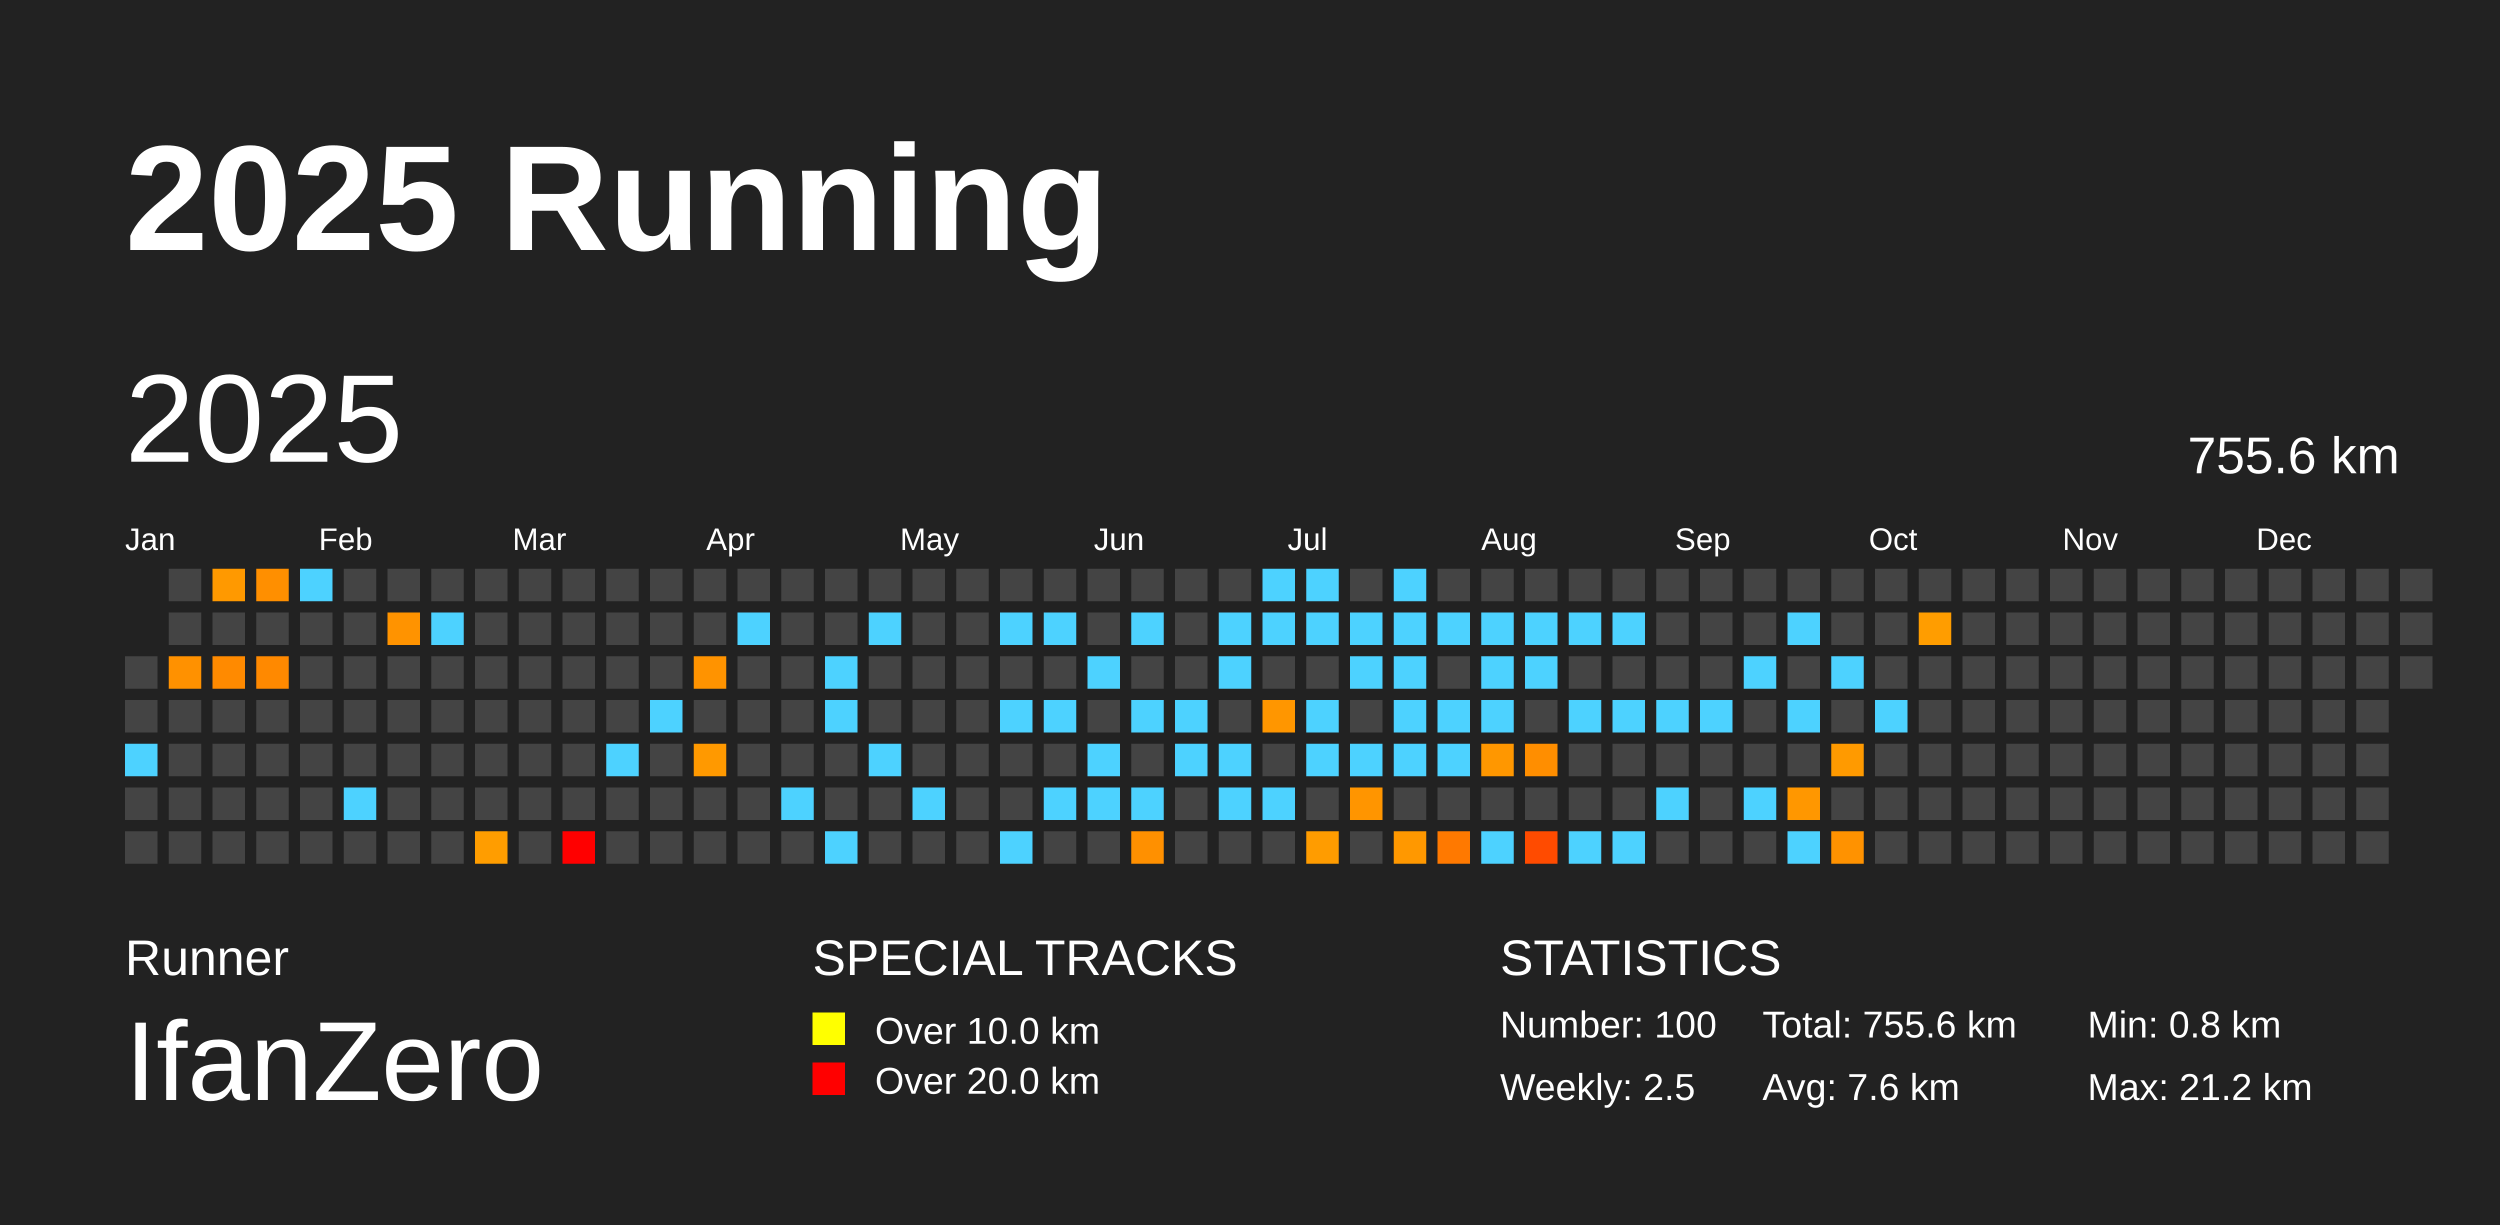
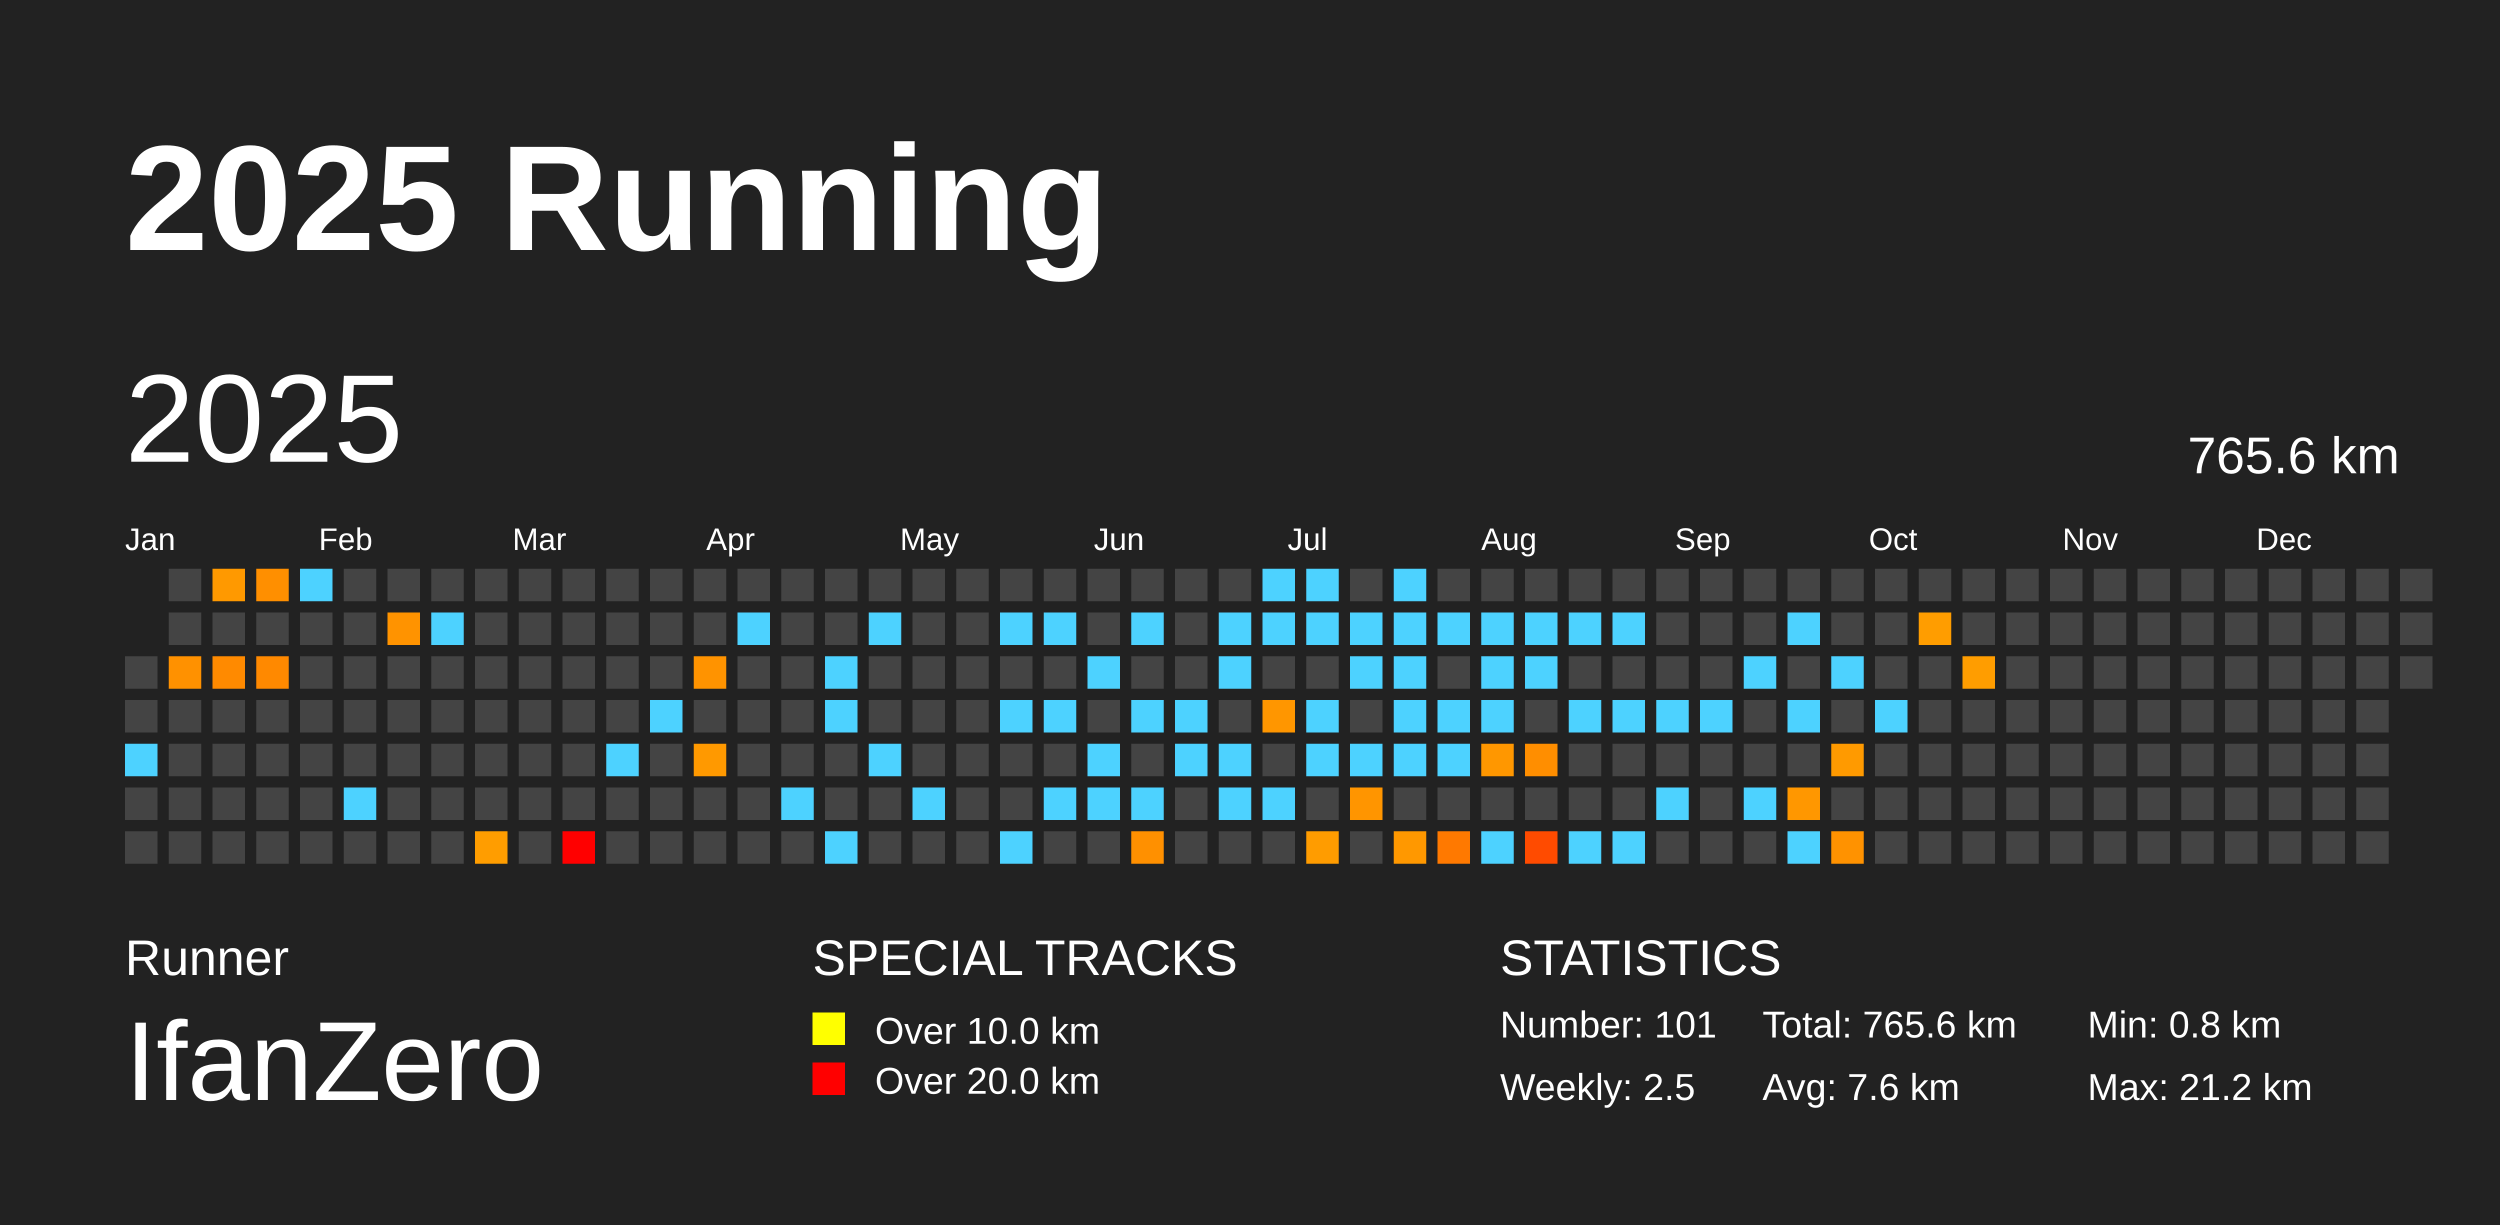
<svg xmlns="http://www.w3.org/2000/svg" baseProfile="full" height="98mm" version="1.1" viewBox="0,0,200,98" width="200mm">
  <defs />
  <rect fill="#222222" height="98" width="200" x="0" y="0" />
  <text fill="#FFFFFF" style="font-size:12px; font-family:Arial; font-weight:bold;" x="10" y="20">2025 Running</text>
  <text fill="#FFFFFF" style="font-size:4px; font-family:Arial" x="10" y="78">Runner</text>
  <text fill="#FFFFFF" style="font-size:9px; font-family:Arial" x="10" y="88">IfanZero</text>
  <text fill="#FFFFFF" style="font-size:4px; font-family:Arial" x="65" y="78">SPECIAL TRACKS</text>
  <rect fill="yellow" height="2.6" width="2.6" x="65" y="81" />
  <text fill="#FFFFFF" style="font-size:3px; font-family:Arial" x="70" y="83.5">Over 10.0 km</text>
  <rect fill="red" height="2.6" width="2.6" x="65" y="85" />
  <text fill="#FFFFFF" style="font-size:3px; font-family:Arial" x="70" y="87.5">Over 20.0 km</text>
  <text fill="#FFFFFF" style="font-size:4px; font-family:Arial" x="120" y="78">STATISTICS</text>
-   <text fill="#FFFFFF" style="font-size:3px; font-family:Arial" x="120" y="83">Number: 100</text>
+   <text fill="#FFFFFF" style="font-size:3px; font-family:Arial" x="120" y="83">Number: 101</text>
  <text fill="#FFFFFF" style="font-size:3px; font-family:Arial" x="120" y="88">Weekly: 2.5</text>
-   <text fill="#FFFFFF" style="font-size:3px; font-family:Arial" x="141" y="83">Total: 755.6 km</text>
+   <text fill="#FFFFFF" style="font-size:3px; font-family:Arial" x="141" y="83">Total: 765.6 km</text>
  <text fill="#FFFFFF" style="font-size:3px; font-family:Arial" x="141" y="88">Avg: 7.6 km</text>
  <text fill="#FFFFFF" style="font-size:3px; font-family:Arial" x="167" y="83">Min: 0.8 km</text>
  <text fill="#FFFFFF" style="font-size:3px; font-family:Arial" x="167" y="88">Max: 21.2 km</text>
  <text dominant-baseline="hanging" fill="#FFFFFF" style="font-size:10.0px; font-family:Arial;" x="10" y="30">2025</text>
-   <text dominant-baseline="hanging" fill="#FFFFFF" style="font-size:4.125px; font-family:Arial;" x="175" y="35">755.6 km</text>
+   <text dominant-baseline="hanging" fill="#FFFFFF" style="font-size:4.125px; font-family:Arial;" x="175" y="35">765.6 km</text>
  <text fill="#FFFFFF" style="font-size:2.5px; font-family:Arial" x="10.0" y="44">Jan</text>
  <text fill="#FFFFFF" style="font-size:2.5px; font-family:Arial" x="25.5" y="44">Feb</text>
  <text fill="#FFFFFF" style="font-size:2.5px; font-family:Arial" x="41.0" y="44">Mar</text>
  <text fill="#FFFFFF" style="font-size:2.5px; font-family:Arial" x="56.5" y="44">Apr</text>
  <text fill="#FFFFFF" style="font-size:2.5px; font-family:Arial" x="72.0" y="44">May</text>
  <text fill="#FFFFFF" style="font-size:2.5px; font-family:Arial" x="87.5" y="44">Jun</text>
  <text fill="#FFFFFF" style="font-size:2.5px; font-family:Arial" x="103.0" y="44">Jul</text>
  <text fill="#FFFFFF" style="font-size:2.5px; font-family:Arial" x="118.5" y="44">Aug</text>
  <text fill="#FFFFFF" style="font-size:2.5px; font-family:Arial" x="134.0" y="44">Sep</text>
  <text fill="#FFFFFF" style="font-size:2.5px; font-family:Arial" x="149.5" y="44">Oct</text>
  <text fill="#FFFFFF" style="font-size:2.5px; font-family:Arial" x="165.0" y="44">Nov</text>
  <text fill="#FFFFFF" style="font-size:2.5px; font-family:Arial" x="180.5" y="44">Dec</text>
  <rect fill="#444444" height="2.6" width="2.6" x="10.0" y="52.5" />
  <rect fill="#444444" height="2.6" width="2.6" x="10.0" y="56.0" />
  <rect fill="#4dd2ff" height="2.6" width="2.6" x="10.0" y="59.5" />
  <rect fill="#444444" height="2.6" width="2.6" x="10.0" y="63.0" />
  <rect fill="#444444" height="2.6" width="2.6" x="10.0" y="66.5" />
  <rect fill="#444444" height="2.6" width="2.6" x="13.5" y="45.5" />
  <rect fill="#444444" height="2.6" width="2.6" x="13.5" y="49.0" />
  <rect fill="#ff9100" height="2.6" width="2.6" x="13.5" y="52.5" />
  <rect fill="#444444" height="2.6" width="2.6" x="13.5" y="56.0" />
  <rect fill="#444444" height="2.6" width="2.6" x="13.5" y="59.5" />
  <rect fill="#444444" height="2.6" width="2.6" x="13.5" y="63.0" />
  <rect fill="#444444" height="2.6" width="2.6" x="13.5" y="66.5" />
  <rect fill="#ff9900" height="2.6" width="2.6" x="17.0" y="45.5" />
  <rect fill="#444444" height="2.6" width="2.6" x="17.0" y="49.0" />
  <rect fill="#ff8a00" height="2.6" width="2.6" x="17.0" y="52.5" />
  <rect fill="#444444" height="2.6" width="2.6" x="17.0" y="56.0" />
  <rect fill="#444444" height="2.6" width="2.6" x="17.0" y="59.5" />
  <rect fill="#444444" height="2.6" width="2.6" x="17.0" y="63.0" />
  <rect fill="#444444" height="2.6" width="2.6" x="17.0" y="66.5" />
  <rect fill="#ff8f00" height="2.6" width="2.6" x="20.5" y="45.5" />
  <rect fill="#444444" height="2.6" width="2.6" x="20.5" y="49.0" />
  <rect fill="#ff8900" height="2.6" width="2.6" x="20.5" y="52.5" />
  <rect fill="#444444" height="2.6" width="2.6" x="20.5" y="56.0" />
  <rect fill="#444444" height="2.6" width="2.6" x="20.5" y="59.5" />
  <rect fill="#444444" height="2.6" width="2.6" x="20.5" y="63.0" />
  <rect fill="#444444" height="2.6" width="2.6" x="20.5" y="66.5" />
  <rect fill="#4dd2ff" height="2.6" width="2.6" x="24.0" y="45.5" />
  <rect fill="#444444" height="2.6" width="2.6" x="24.0" y="49.0" />
  <rect fill="#444444" height="2.6" width="2.6" x="24.0" y="52.5" />
  <rect fill="#444444" height="2.6" width="2.6" x="24.0" y="56.0" />
  <rect fill="#444444" height="2.6" width="2.6" x="24.0" y="59.5" />
  <rect fill="#444444" height="2.6" width="2.6" x="24.0" y="63.0" />
  <rect fill="#444444" height="2.6" width="2.6" x="24.0" y="66.5" />
  <rect fill="#444444" height="2.6" width="2.6" x="27.5" y="45.5" />
  <rect fill="#444444" height="2.6" width="2.6" x="27.5" y="49.0" />
  <rect fill="#444444" height="2.6" width="2.6" x="27.5" y="52.5" />
  <rect fill="#444444" height="2.6" width="2.6" x="27.5" y="56.0" />
  <rect fill="#444444" height="2.6" width="2.6" x="27.5" y="59.5" />
  <rect fill="#4dd2ff" height="2.6" width="2.6" x="27.5" y="63.0" />
  <rect fill="#444444" height="2.6" width="2.6" x="27.5" y="66.5" />
  <rect fill="#444444" height="2.6" width="2.6" x="31.0" y="45.5" />
  <rect fill="#ff9300" height="2.6" width="2.6" x="31.0" y="49.0" />
  <rect fill="#444444" height="2.6" width="2.6" x="31.0" y="52.5" />
  <rect fill="#444444" height="2.6" width="2.6" x="31.0" y="56.0" />
  <rect fill="#444444" height="2.6" width="2.6" x="31.0" y="59.5" />
  <rect fill="#444444" height="2.6" width="2.6" x="31.0" y="63.0" />
  <rect fill="#444444" height="2.6" width="2.6" x="31.0" y="66.5" />
  <rect fill="#444444" height="2.6" width="2.6" x="34.5" y="45.5" />
  <rect fill="#4dd2ff" height="2.6" width="2.6" x="34.5" y="49.0" />
  <rect fill="#444444" height="2.6" width="2.6" x="34.5" y="52.5" />
  <rect fill="#444444" height="2.6" width="2.6" x="34.5" y="56.0" />
  <rect fill="#444444" height="2.6" width="2.6" x="34.5" y="59.5" />
  <rect fill="#444444" height="2.6" width="2.6" x="34.5" y="63.0" />
  <rect fill="#444444" height="2.6" width="2.6" x="34.5" y="66.5" />
  <rect fill="#444444" height="2.6" width="2.6" x="38.0" y="45.5" />
  <rect fill="#444444" height="2.6" width="2.6" x="38.0" y="49.0" />
  <rect fill="#444444" height="2.6" width="2.6" x="38.0" y="52.5" />
  <rect fill="#444444" height="2.6" width="2.6" x="38.0" y="56.0" />
  <rect fill="#444444" height="2.6" width="2.6" x="38.0" y="59.5" />
  <rect fill="#444444" height="2.6" width="2.6" x="38.0" y="63.0" />
  <rect fill="#ff9d00" height="2.6" width="2.6" x="38.0" y="66.5" />
  <rect fill="#444444" height="2.6" width="2.6" x="41.5" y="45.5" />
  <rect fill="#444444" height="2.6" width="2.6" x="41.5" y="49.0" />
  <rect fill="#444444" height="2.6" width="2.6" x="41.5" y="52.5" />
  <rect fill="#444444" height="2.6" width="2.6" x="41.5" y="56.0" />
  <rect fill="#444444" height="2.6" width="2.6" x="41.5" y="59.5" />
  <rect fill="#444444" height="2.6" width="2.6" x="41.5" y="63.0" />
  <rect fill="#444444" height="2.6" width="2.6" x="41.5" y="66.5" />
  <rect fill="#444444" height="2.6" width="2.6" x="45.0" y="45.5" />
  <rect fill="#444444" height="2.6" width="2.6" x="45.0" y="49.0" />
  <rect fill="#444444" height="2.6" width="2.6" x="45.0" y="52.5" />
  <rect fill="#444444" height="2.6" width="2.6" x="45.0" y="56.0" />
  <rect fill="#444444" height="2.6" width="2.6" x="45.0" y="59.5" />
  <rect fill="#444444" height="2.6" width="2.6" x="45.0" y="63.0" />
  <rect fill="red" height="2.6" width="2.6" x="45.0" y="66.5" />
  <rect fill="#444444" height="2.6" width="2.6" x="48.5" y="45.5" />
  <rect fill="#444444" height="2.6" width="2.6" x="48.5" y="49.0" />
  <rect fill="#444444" height="2.6" width="2.6" x="48.5" y="52.5" />
  <rect fill="#444444" height="2.6" width="2.6" x="48.5" y="56.0" />
  <rect fill="#4dd2ff" height="2.6" width="2.6" x="48.5" y="59.5" />
  <rect fill="#444444" height="2.6" width="2.6" x="48.5" y="63.0" />
  <rect fill="#444444" height="2.6" width="2.6" x="48.5" y="66.5" />
  <rect fill="#444444" height="2.6" width="2.6" x="52.0" y="45.5" />
  <rect fill="#444444" height="2.6" width="2.6" x="52.0" y="49.0" />
  <rect fill="#444444" height="2.6" width="2.6" x="52.0" y="52.5" />
  <rect fill="#4dd2ff" height="2.6" width="2.6" x="52.0" y="56.0" />
  <rect fill="#444444" height="2.6" width="2.6" x="52.0" y="59.5" />
  <rect fill="#444444" height="2.6" width="2.6" x="52.0" y="63.0" />
  <rect fill="#444444" height="2.6" width="2.6" x="52.0" y="66.5" />
  <rect fill="#444444" height="2.6" width="2.6" x="55.5" y="45.5" />
  <rect fill="#444444" height="2.6" width="2.6" x="55.5" y="49.0" />
  <rect fill="#ff9300" height="2.6" width="2.6" x="55.5" y="52.5" />
  <rect fill="#444444" height="2.6" width="2.6" x="55.5" y="56.0" />
  <rect fill="#ff9900" height="2.6" width="2.6" x="55.5" y="59.5" />
  <rect fill="#444444" height="2.6" width="2.6" x="55.5" y="63.0" />
  <rect fill="#444444" height="2.6" width="2.6" x="55.5" y="66.5" />
  <rect fill="#444444" height="2.6" width="2.6" x="59.0" y="45.5" />
  <rect fill="#4dd2ff" height="2.6" width="2.6" x="59.0" y="49.0" />
  <rect fill="#444444" height="2.6" width="2.6" x="59.0" y="52.5" />
  <rect fill="#444444" height="2.6" width="2.6" x="59.0" y="56.0" />
  <rect fill="#444444" height="2.6" width="2.6" x="59.0" y="59.5" />
  <rect fill="#444444" height="2.6" width="2.6" x="59.0" y="63.0" />
  <rect fill="#444444" height="2.6" width="2.6" x="59.0" y="66.5" />
  <rect fill="#444444" height="2.6" width="2.6" x="62.5" y="45.5" />
  <rect fill="#444444" height="2.6" width="2.6" x="62.5" y="49.0" />
  <rect fill="#444444" height="2.6" width="2.6" x="62.5" y="52.5" />
  <rect fill="#444444" height="2.6" width="2.6" x="62.5" y="56.0" />
  <rect fill="#444444" height="2.6" width="2.6" x="62.5" y="59.5" />
  <rect fill="#4dd2ff" height="2.6" width="2.6" x="62.5" y="63.0" />
  <rect fill="#444444" height="2.6" width="2.6" x="62.5" y="66.5" />
  <rect fill="#444444" height="2.6" width="2.6" x="66.0" y="45.5" />
  <rect fill="#444444" height="2.6" width="2.6" x="66.0" y="49.0" />
  <rect fill="#4dd2ff" height="2.6" width="2.6" x="66.0" y="52.5" />
  <rect fill="#4dd2ff" height="2.6" width="2.6" x="66.0" y="56.0" />
  <rect fill="#444444" height="2.6" width="2.6" x="66.0" y="59.5" />
  <rect fill="#444444" height="2.6" width="2.6" x="66.0" y="63.0" />
  <rect fill="#4dd2ff" height="2.6" width="2.6" x="66.0" y="66.5" />
  <rect fill="#444444" height="2.6" width="2.6" x="69.5" y="45.5" />
  <rect fill="#4dd2ff" height="2.6" width="2.6" x="69.5" y="49.0" />
  <rect fill="#444444" height="2.6" width="2.6" x="69.5" y="52.5" />
  <rect fill="#444444" height="2.6" width="2.6" x="69.5" y="56.0" />
  <rect fill="#4dd2ff" height="2.6" width="2.6" x="69.5" y="59.5" />
  <rect fill="#444444" height="2.6" width="2.6" x="69.5" y="63.0" />
  <rect fill="#444444" height="2.6" width="2.6" x="69.5" y="66.5" />
  <rect fill="#444444" height="2.6" width="2.6" x="73.0" y="45.5" />
  <rect fill="#444444" height="2.6" width="2.6" x="73.0" y="49.0" />
  <rect fill="#444444" height="2.6" width="2.6" x="73.0" y="52.5" />
  <rect fill="#444444" height="2.6" width="2.6" x="73.0" y="56.0" />
  <rect fill="#444444" height="2.6" width="2.6" x="73.0" y="59.5" />
  <rect fill="#4dd2ff" height="2.6" width="2.6" x="73.0" y="63.0" />
  <rect fill="#444444" height="2.6" width="2.6" x="73.0" y="66.5" />
  <rect fill="#444444" height="2.6" width="2.6" x="76.5" y="45.5" />
  <rect fill="#444444" height="2.6" width="2.6" x="76.5" y="49.0" />
  <rect fill="#444444" height="2.6" width="2.6" x="76.5" y="52.5" />
  <rect fill="#444444" height="2.6" width="2.6" x="76.5" y="56.0" />
  <rect fill="#444444" height="2.6" width="2.6" x="76.5" y="59.5" />
  <rect fill="#444444" height="2.6" width="2.6" x="76.5" y="63.0" />
  <rect fill="#444444" height="2.6" width="2.6" x="76.5" y="66.5" />
  <rect fill="#444444" height="2.6" width="2.6" x="80.0" y="45.5" />
  <rect fill="#4dd2ff" height="2.6" width="2.6" x="80.0" y="49.0" />
  <rect fill="#444444" height="2.6" width="2.6" x="80.0" y="52.5" />
  <rect fill="#4dd2ff" height="2.6" width="2.6" x="80.0" y="56.0" />
  <rect fill="#444444" height="2.6" width="2.6" x="80.0" y="59.5" />
  <rect fill="#444444" height="2.6" width="2.6" x="80.0" y="63.0" />
  <rect fill="#4dd2ff" height="2.6" width="2.6" x="80.0" y="66.5" />
  <rect fill="#444444" height="2.6" width="2.6" x="83.5" y="45.5" />
  <rect fill="#4dd2ff" height="2.6" width="2.6" x="83.5" y="49.0" />
  <rect fill="#444444" height="2.6" width="2.6" x="83.5" y="52.5" />
  <rect fill="#4dd2ff" height="2.6" width="2.6" x="83.5" y="56.0" />
  <rect fill="#444444" height="2.6" width="2.6" x="83.5" y="59.5" />
  <rect fill="#4dd2ff" height="2.6" width="2.6" x="83.5" y="63.0" />
  <rect fill="#444444" height="2.6" width="2.6" x="83.5" y="66.5" />
  <rect fill="#444444" height="2.6" width="2.6" x="87.0" y="45.5" />
  <rect fill="#444444" height="2.6" width="2.6" x="87.0" y="49.0" />
  <rect fill="#4dd2ff" height="2.6" width="2.6" x="87.0" y="52.5" />
  <rect fill="#444444" height="2.6" width="2.6" x="87.0" y="56.0" />
  <rect fill="#4dd2ff" height="2.6" width="2.6" x="87.0" y="59.5" />
  <rect fill="#4dd2ff" height="2.6" width="2.6" x="87.0" y="63.0" />
  <rect fill="#444444" height="2.6" width="2.6" x="87.0" y="66.5" />
  <rect fill="#444444" height="2.6" width="2.6" x="90.5" y="45.5" />
  <rect fill="#4dd2ff" height="2.6" width="2.6" x="90.5" y="49.0" />
  <rect fill="#444444" height="2.6" width="2.6" x="90.5" y="52.5" />
  <rect fill="#4dd2ff" height="2.6" width="2.6" x="90.5" y="56.0" />
  <rect fill="#444444" height="2.6" width="2.6" x="90.5" y="59.5" />
  <rect fill="#4dd2ff" height="2.6" width="2.6" x="90.5" y="63.0" />
  <rect fill="#ff9000" height="2.6" width="2.6" x="90.5" y="66.5" />
  <rect fill="#444444" height="2.6" width="2.6" x="94.0" y="45.5" />
  <rect fill="#444444" height="2.6" width="2.6" x="94.0" y="49.0" />
  <rect fill="#444444" height="2.6" width="2.6" x="94.0" y="52.5" />
  <rect fill="#4dd2ff" height="2.6" width="2.6" x="94.0" y="56.0" />
  <rect fill="#4dd2ff" height="2.6" width="2.6" x="94.0" y="59.5" />
  <rect fill="#444444" height="2.6" width="2.6" x="94.0" y="63.0" />
  <rect fill="#444444" height="2.6" width="2.6" x="94.0" y="66.5" />
  <rect fill="#444444" height="2.6" width="2.6" x="97.5" y="45.5" />
  <rect fill="#4dd2ff" height="2.6" width="2.6" x="97.5" y="49.0" />
  <rect fill="#4dd2ff" height="2.6" width="2.6" x="97.5" y="52.5" />
  <rect fill="#444444" height="2.6" width="2.6" x="97.5" y="56.0" />
  <rect fill="#4dd2ff" height="2.6" width="2.6" x="97.5" y="59.5" />
  <rect fill="#4dd2ff" height="2.6" width="2.6" x="97.5" y="63.0" />
  <rect fill="#444444" height="2.6" width="2.6" x="97.5" y="66.5" />
  <rect fill="#4dd2ff" height="2.6" width="2.6" x="101.0" y="45.5" />
  <rect fill="#4dd2ff" height="2.6" width="2.6" x="101.0" y="49.0" />
  <rect fill="#444444" height="2.6" width="2.6" x="101.0" y="52.5" />
  <rect fill="#ff9600" height="2.6" width="2.6" x="101.0" y="56.0" />
  <rect fill="#444444" height="2.6" width="2.6" x="101.0" y="59.5" />
  <rect fill="#4dd2ff" height="2.6" width="2.6" x="101.0" y="63.0" />
  <rect fill="#444444" height="2.6" width="2.6" x="101.0" y="66.5" />
  <rect fill="#4dd2ff" height="2.6" width="2.6" x="104.5" y="45.5" />
  <rect fill="#4dd2ff" height="2.6" width="2.6" x="104.5" y="49.0" />
  <rect fill="#444444" height="2.6" width="2.6" x="104.5" y="52.5" />
  <rect fill="#4dd2ff" height="2.6" width="2.6" x="104.5" y="56.0" />
  <rect fill="#4dd2ff" height="2.6" width="2.6" x="104.5" y="59.5" />
  <rect fill="#444444" height="2.6" width="2.6" x="104.5" y="63.0" />
  <rect fill="#ff9c00" height="2.6" width="2.6" x="104.5" y="66.5" />
  <rect fill="#444444" height="2.6" width="2.6" x="108.0" y="45.5" />
  <rect fill="#4dd2ff" height="2.6" width="2.6" x="108.0" y="49.0" />
  <rect fill="#4dd2ff" height="2.6" width="2.6" x="108.0" y="52.5" />
  <rect fill="#444444" height="2.6" width="2.6" x="108.0" y="56.0" />
  <rect fill="#4dd2ff" height="2.6" width="2.6" x="108.0" y="59.5" />
  <rect fill="#ff9500" height="2.6" width="2.6" x="108.0" y="63.0" />
  <rect fill="#444444" height="2.6" width="2.6" x="108.0" y="66.5" />
  <rect fill="#4dd2ff" height="2.6" width="2.6" x="111.5" y="45.5" />
  <rect fill="#4dd2ff" height="2.6" width="2.6" x="111.5" y="49.0" />
  <rect fill="#4dd2ff" height="2.6" width="2.6" x="111.5" y="52.5" />
  <rect fill="#4dd2ff" height="2.6" width="2.6" x="111.5" y="56.0" />
  <rect fill="#4dd2ff" height="2.6" width="2.6" x="111.5" y="59.5" />
  <rect fill="#444444" height="2.6" width="2.6" x="111.5" y="63.0" />
  <rect fill="#ff9800" height="2.6" width="2.6" x="111.5" y="66.5" />
  <rect fill="#444444" height="2.6" width="2.6" x="115.0" y="45.5" />
  <rect fill="#4dd2ff" height="2.6" width="2.6" x="115.0" y="49.0" />
  <rect fill="#444444" height="2.6" width="2.6" x="115.0" y="52.5" />
  <rect fill="#4dd2ff" height="2.6" width="2.6" x="115.0" y="56.0" />
  <rect fill="#4dd2ff" height="2.6" width="2.6" x="115.0" y="59.5" />
  <rect fill="#444444" height="2.6" width="2.6" x="115.0" y="63.0" />
  <rect fill="#ff7900" height="2.6" width="2.6" x="115.0" y="66.5" />
  <rect fill="#444444" height="2.6" width="2.6" x="118.5" y="45.5" />
  <rect fill="#4dd2ff" height="2.6" width="2.6" x="118.5" y="49.0" />
  <rect fill="#4dd2ff" height="2.6" width="2.6" x="118.5" y="52.5" />
  <rect fill="#4dd2ff" height="2.6" width="2.6" x="118.5" y="56.0" />
  <rect fill="#ff9700" height="2.6" width="2.6" x="118.5" y="59.5" />
  <rect fill="#444444" height="2.6" width="2.6" x="118.5" y="63.0" />
  <rect fill="#4dd2ff" height="2.6" width="2.6" x="118.5" y="66.5" />
  <rect fill="#444444" height="2.6" width="2.6" x="122.0" y="45.5" />
  <rect fill="#4dd2ff" height="2.6" width="2.6" x="122.0" y="49.0" />
  <rect fill="#4dd2ff" height="2.6" width="2.6" x="122.0" y="52.5" />
  <rect fill="#444444" height="2.6" width="2.6" x="122.0" y="56.0" />
  <rect fill="#ff8e00" height="2.6" width="2.6" x="122.0" y="59.5" />
  <rect fill="#444444" height="2.6" width="2.6" x="122.0" y="63.0" />
  <rect fill="#ff4b00" height="2.6" width="2.6" x="122.0" y="66.5" />
  <rect fill="#444444" height="2.6" width="2.6" x="125.5" y="45.5" />
  <rect fill="#4dd2ff" height="2.6" width="2.6" x="125.5" y="49.0" />
  <rect fill="#444444" height="2.6" width="2.6" x="125.5" y="52.5" />
  <rect fill="#4dd2ff" height="2.6" width="2.6" x="125.5" y="56.0" />
  <rect fill="#444444" height="2.6" width="2.6" x="125.5" y="59.5" />
  <rect fill="#444444" height="2.6" width="2.6" x="125.5" y="63.0" />
  <rect fill="#4dd2ff" height="2.6" width="2.6" x="125.5" y="66.5" />
  <rect fill="#444444" height="2.6" width="2.6" x="129.0" y="45.5" />
  <rect fill="#4dd2ff" height="2.6" width="2.6" x="129.0" y="49.0" />
  <rect fill="#444444" height="2.6" width="2.6" x="129.0" y="52.5" />
  <rect fill="#4dd2ff" height="2.6" width="2.6" x="129.0" y="56.0" />
  <rect fill="#444444" height="2.6" width="2.6" x="129.0" y="59.5" />
  <rect fill="#444444" height="2.6" width="2.6" x="129.0" y="63.0" />
  <rect fill="#4dd2ff" height="2.6" width="2.6" x="129.0" y="66.5" />
  <rect fill="#444444" height="2.6" width="2.6" x="132.5" y="45.5" />
  <rect fill="#444444" height="2.6" width="2.6" x="132.5" y="49.0" />
  <rect fill="#444444" height="2.6" width="2.6" x="132.5" y="52.5" />
  <rect fill="#4dd2ff" height="2.6" width="2.6" x="132.5" y="56.0" />
  <rect fill="#444444" height="2.6" width="2.6" x="132.5" y="59.5" />
  <rect fill="#4dd2ff" height="2.6" width="2.6" x="132.5" y="63.0" />
  <rect fill="#444444" height="2.6" width="2.6" x="132.5" y="66.5" />
  <rect fill="#444444" height="2.6" width="2.6" x="136.0" y="45.5" />
  <rect fill="#444444" height="2.6" width="2.6" x="136.0" y="49.0" />
  <rect fill="#444444" height="2.6" width="2.6" x="136.0" y="52.5" />
  <rect fill="#4dd2ff" height="2.6" width="2.6" x="136.0" y="56.0" />
  <rect fill="#444444" height="2.6" width="2.6" x="136.0" y="59.5" />
  <rect fill="#444444" height="2.6" width="2.6" x="136.0" y="63.0" />
  <rect fill="#444444" height="2.6" width="2.6" x="136.0" y="66.5" />
  <rect fill="#444444" height="2.6" width="2.6" x="139.5" y="45.5" />
  <rect fill="#444444" height="2.6" width="2.6" x="139.5" y="49.0" />
  <rect fill="#4dd2ff" height="2.6" width="2.6" x="139.5" y="52.5" />
  <rect fill="#444444" height="2.6" width="2.6" x="139.5" y="56.0" />
  <rect fill="#444444" height="2.6" width="2.6" x="139.5" y="59.5" />
  <rect fill="#4dd2ff" height="2.6" width="2.6" x="139.5" y="63.0" />
  <rect fill="#444444" height="2.6" width="2.6" x="139.5" y="66.5" />
  <rect fill="#444444" height="2.6" width="2.6" x="143.0" y="45.5" />
  <rect fill="#4dd2ff" height="2.6" width="2.6" x="143.0" y="49.0" />
  <rect fill="#444444" height="2.6" width="2.6" x="143.0" y="52.5" />
  <rect fill="#4dd2ff" height="2.6" width="2.6" x="143.0" y="56.0" />
  <rect fill="#444444" height="2.6" width="2.6" x="143.0" y="59.5" />
  <rect fill="#ff9700" height="2.6" width="2.6" x="143.0" y="63.0" />
  <rect fill="#4dd2ff" height="2.6" width="2.6" x="143.0" y="66.5" />
  <rect fill="#444444" height="2.6" width="2.6" x="146.5" y="45.5" />
  <rect fill="#444444" height="2.6" width="2.6" x="146.5" y="49.0" />
  <rect fill="#4dd2ff" height="2.6" width="2.6" x="146.5" y="52.5" />
  <rect fill="#444444" height="2.6" width="2.6" x="146.5" y="56.0" />
  <rect fill="#ff9a00" height="2.6" width="2.6" x="146.5" y="59.5" />
  <rect fill="#444444" height="2.6" width="2.6" x="146.5" y="63.0" />
  <rect fill="#ff9200" height="2.6" width="2.6" x="146.5" y="66.5" />
  <rect fill="#444444" height="2.6" width="2.6" x="150.0" y="45.5" />
  <rect fill="#444444" height="2.6" width="2.6" x="150.0" y="49.0" />
  <rect fill="#444444" height="2.6" width="2.6" x="150.0" y="52.5" />
  <rect fill="#4dd2ff" height="2.6" width="2.6" x="150.0" y="56.0" />
  <rect fill="#444444" height="2.6" width="2.6" x="150.0" y="59.5" />
  <rect fill="#444444" height="2.6" width="2.6" x="150.0" y="63.0" />
  <rect fill="#444444" height="2.6" width="2.6" x="150.0" y="66.5" />
  <rect fill="#444444" height="2.6" width="2.6" x="153.5" y="45.5" />
  <rect fill="#ff9d00" height="2.6" width="2.6" x="153.5" y="49.0" />
  <rect fill="#444444" height="2.6" width="2.6" x="153.5" y="52.5" />
  <rect fill="#444444" height="2.6" width="2.6" x="153.5" y="56.0" />
  <rect fill="#444444" height="2.6" width="2.6" x="153.5" y="59.5" />
  <rect fill="#444444" height="2.6" width="2.6" x="153.5" y="63.0" />
  <rect fill="#444444" height="2.6" width="2.6" x="153.5" y="66.5" />
  <rect fill="#444444" height="2.6" width="2.6" x="157.0" y="45.5" />
  <rect fill="#444444" height="2.6" width="2.6" x="157.0" y="49.0" />
-   <rect fill="#444444" height="2.6" width="2.6" x="157.0" y="52.5" />
+   <rect fill="#ff9d00" height="2.6" width="2.6" x="157.0" y="52.5" />
  <rect fill="#444444" height="2.6" width="2.6" x="157.0" y="56.0" />
  <rect fill="#444444" height="2.6" width="2.6" x="157.0" y="59.5" />
  <rect fill="#444444" height="2.6" width="2.6" x="157.0" y="63.0" />
  <rect fill="#444444" height="2.6" width="2.6" x="157.0" y="66.5" />
  <rect fill="#444444" height="2.6" width="2.6" x="160.5" y="45.5" />
  <rect fill="#444444" height="2.6" width="2.6" x="160.5" y="49.0" />
  <rect fill="#444444" height="2.6" width="2.6" x="160.5" y="52.5" />
  <rect fill="#444444" height="2.6" width="2.6" x="160.5" y="56.0" />
  <rect fill="#444444" height="2.6" width="2.6" x="160.5" y="59.5" />
  <rect fill="#444444" height="2.6" width="2.6" x="160.5" y="63.0" />
  <rect fill="#444444" height="2.6" width="2.6" x="160.5" y="66.5" />
  <rect fill="#444444" height="2.6" width="2.6" x="164.0" y="45.5" />
  <rect fill="#444444" height="2.6" width="2.6" x="164.0" y="49.0" />
  <rect fill="#444444" height="2.6" width="2.6" x="164.0" y="52.5" />
  <rect fill="#444444" height="2.6" width="2.6" x="164.0" y="56.0" />
  <rect fill="#444444" height="2.6" width="2.6" x="164.0" y="59.5" />
  <rect fill="#444444" height="2.6" width="2.6" x="164.0" y="63.0" />
  <rect fill="#444444" height="2.6" width="2.6" x="164.0" y="66.5" />
  <rect fill="#444444" height="2.6" width="2.6" x="167.5" y="45.5" />
  <rect fill="#444444" height="2.6" width="2.6" x="167.5" y="49.0" />
  <rect fill="#444444" height="2.6" width="2.6" x="167.5" y="52.5" />
  <rect fill="#444444" height="2.6" width="2.6" x="167.5" y="56.0" />
  <rect fill="#444444" height="2.6" width="2.6" x="167.5" y="59.5" />
  <rect fill="#444444" height="2.6" width="2.6" x="167.5" y="63.0" />
  <rect fill="#444444" height="2.6" width="2.6" x="167.5" y="66.5" />
  <rect fill="#444444" height="2.6" width="2.6" x="171.0" y="45.5" />
  <rect fill="#444444" height="2.6" width="2.6" x="171.0" y="49.0" />
  <rect fill="#444444" height="2.6" width="2.6" x="171.0" y="52.5" />
  <rect fill="#444444" height="2.6" width="2.6" x="171.0" y="56.0" />
  <rect fill="#444444" height="2.6" width="2.6" x="171.0" y="59.5" />
  <rect fill="#444444" height="2.6" width="2.6" x="171.0" y="63.0" />
  <rect fill="#444444" height="2.6" width="2.6" x="171.0" y="66.5" />
  <rect fill="#444444" height="2.6" width="2.6" x="174.5" y="45.5" />
  <rect fill="#444444" height="2.6" width="2.6" x="174.5" y="49.0" />
  <rect fill="#444444" height="2.6" width="2.6" x="174.5" y="52.5" />
  <rect fill="#444444" height="2.6" width="2.6" x="174.5" y="56.0" />
  <rect fill="#444444" height="2.6" width="2.6" x="174.5" y="59.5" />
  <rect fill="#444444" height="2.6" width="2.6" x="174.5" y="63.0" />
  <rect fill="#444444" height="2.6" width="2.6" x="174.5" y="66.5" />
  <rect fill="#444444" height="2.6" width="2.6" x="178.0" y="45.5" />
  <rect fill="#444444" height="2.6" width="2.6" x="178.0" y="49.0" />
  <rect fill="#444444" height="2.6" width="2.6" x="178.0" y="52.5" />
  <rect fill="#444444" height="2.6" width="2.6" x="178.0" y="56.0" />
  <rect fill="#444444" height="2.6" width="2.6" x="178.0" y="59.5" />
  <rect fill="#444444" height="2.6" width="2.6" x="178.0" y="63.0" />
  <rect fill="#444444" height="2.6" width="2.6" x="178.0" y="66.5" />
  <rect fill="#444444" height="2.6" width="2.6" x="181.5" y="45.5" />
  <rect fill="#444444" height="2.6" width="2.6" x="181.5" y="49.0" />
  <rect fill="#444444" height="2.6" width="2.6" x="181.5" y="52.5" />
  <rect fill="#444444" height="2.6" width="2.6" x="181.5" y="56.0" />
  <rect fill="#444444" height="2.6" width="2.6" x="181.5" y="59.5" />
  <rect fill="#444444" height="2.6" width="2.6" x="181.5" y="63.0" />
  <rect fill="#444444" height="2.6" width="2.6" x="181.5" y="66.5" />
  <rect fill="#444444" height="2.6" width="2.6" x="185.0" y="45.5" />
  <rect fill="#444444" height="2.6" width="2.6" x="185.0" y="49.0" />
  <rect fill="#444444" height="2.6" width="2.6" x="185.0" y="52.5" />
  <rect fill="#444444" height="2.6" width="2.6" x="185.0" y="56.0" />
  <rect fill="#444444" height="2.6" width="2.6" x="185.0" y="59.5" />
  <rect fill="#444444" height="2.6" width="2.6" x="185.0" y="63.0" />
  <rect fill="#444444" height="2.6" width="2.6" x="185.0" y="66.5" />
  <rect fill="#444444" height="2.6" width="2.6" x="188.5" y="45.5" />
  <rect fill="#444444" height="2.6" width="2.6" x="188.5" y="49.0" />
  <rect fill="#444444" height="2.6" width="2.6" x="188.5" y="52.5" />
  <rect fill="#444444" height="2.6" width="2.6" x="188.5" y="56.0" />
  <rect fill="#444444" height="2.6" width="2.6" x="188.5" y="59.5" />
  <rect fill="#444444" height="2.6" width="2.6" x="188.5" y="63.0" />
  <rect fill="#444444" height="2.6" width="2.6" x="188.5" y="66.5" />
  <rect fill="#444444" height="2.6" width="2.6" x="192.0" y="45.5" />
  <rect fill="#444444" height="2.6" width="2.6" x="192.0" y="49.0" />
  <rect fill="#444444" height="2.6" width="2.6" x="192.0" y="52.5" />
</svg>
